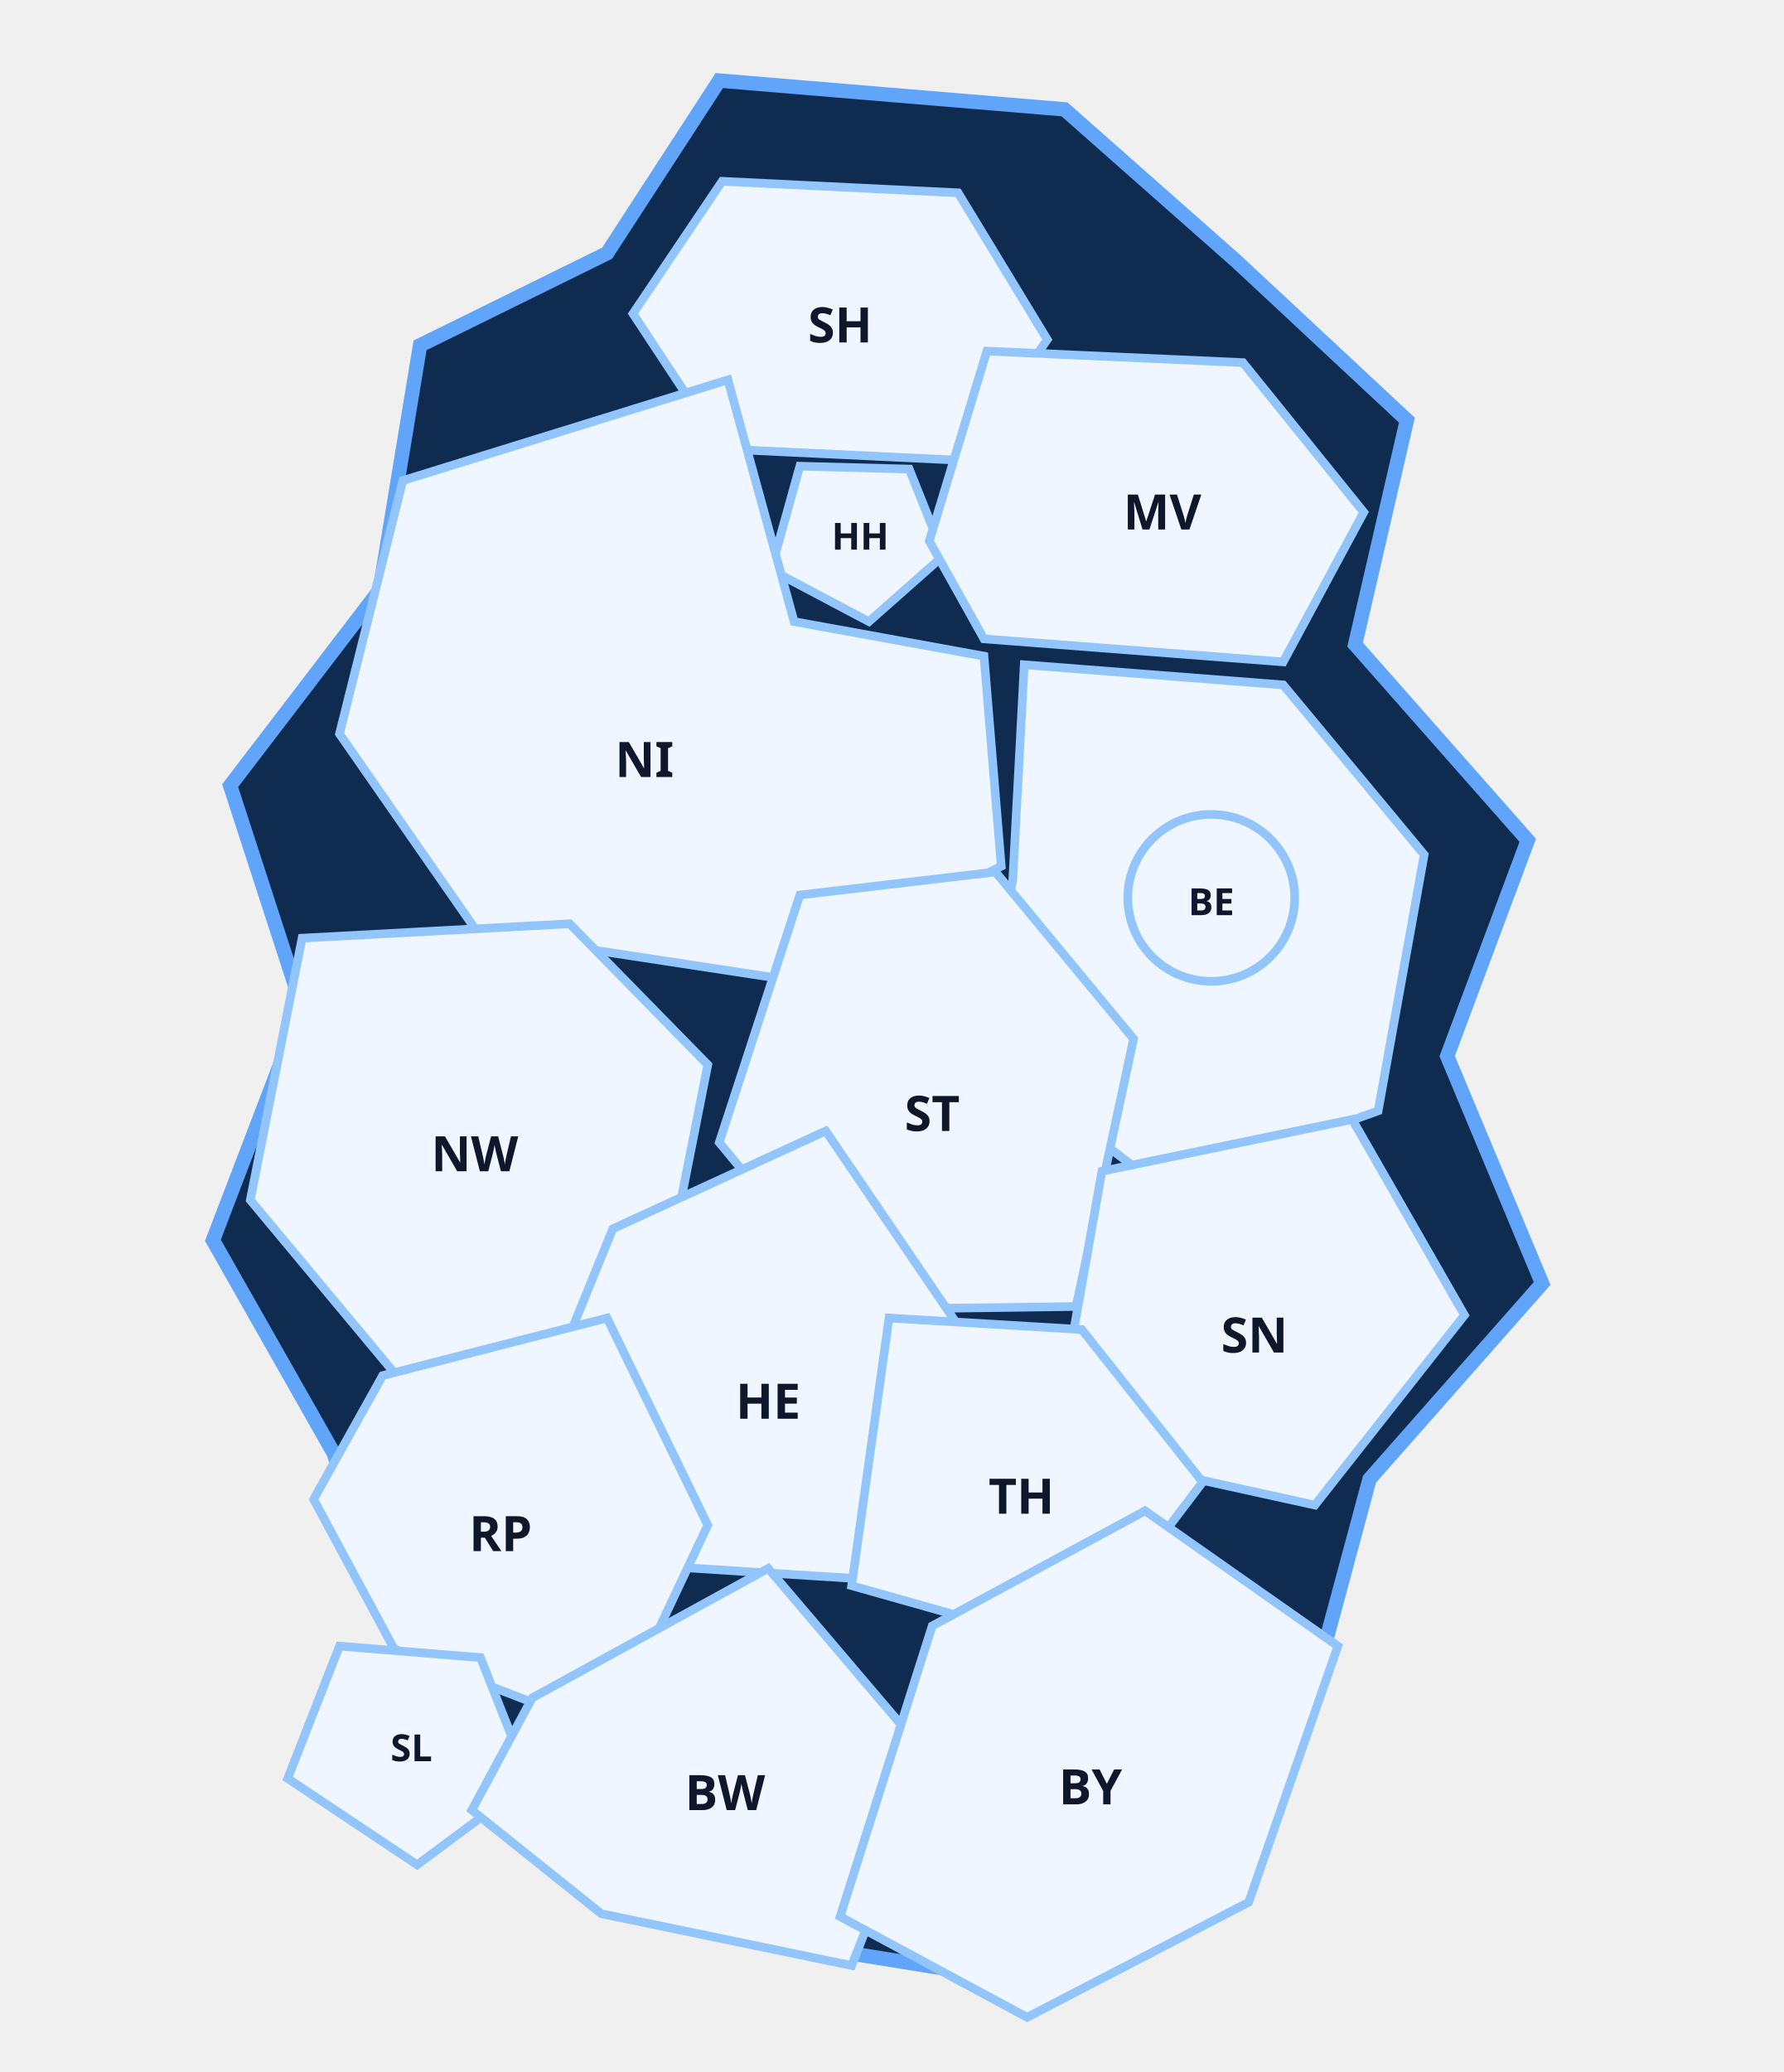
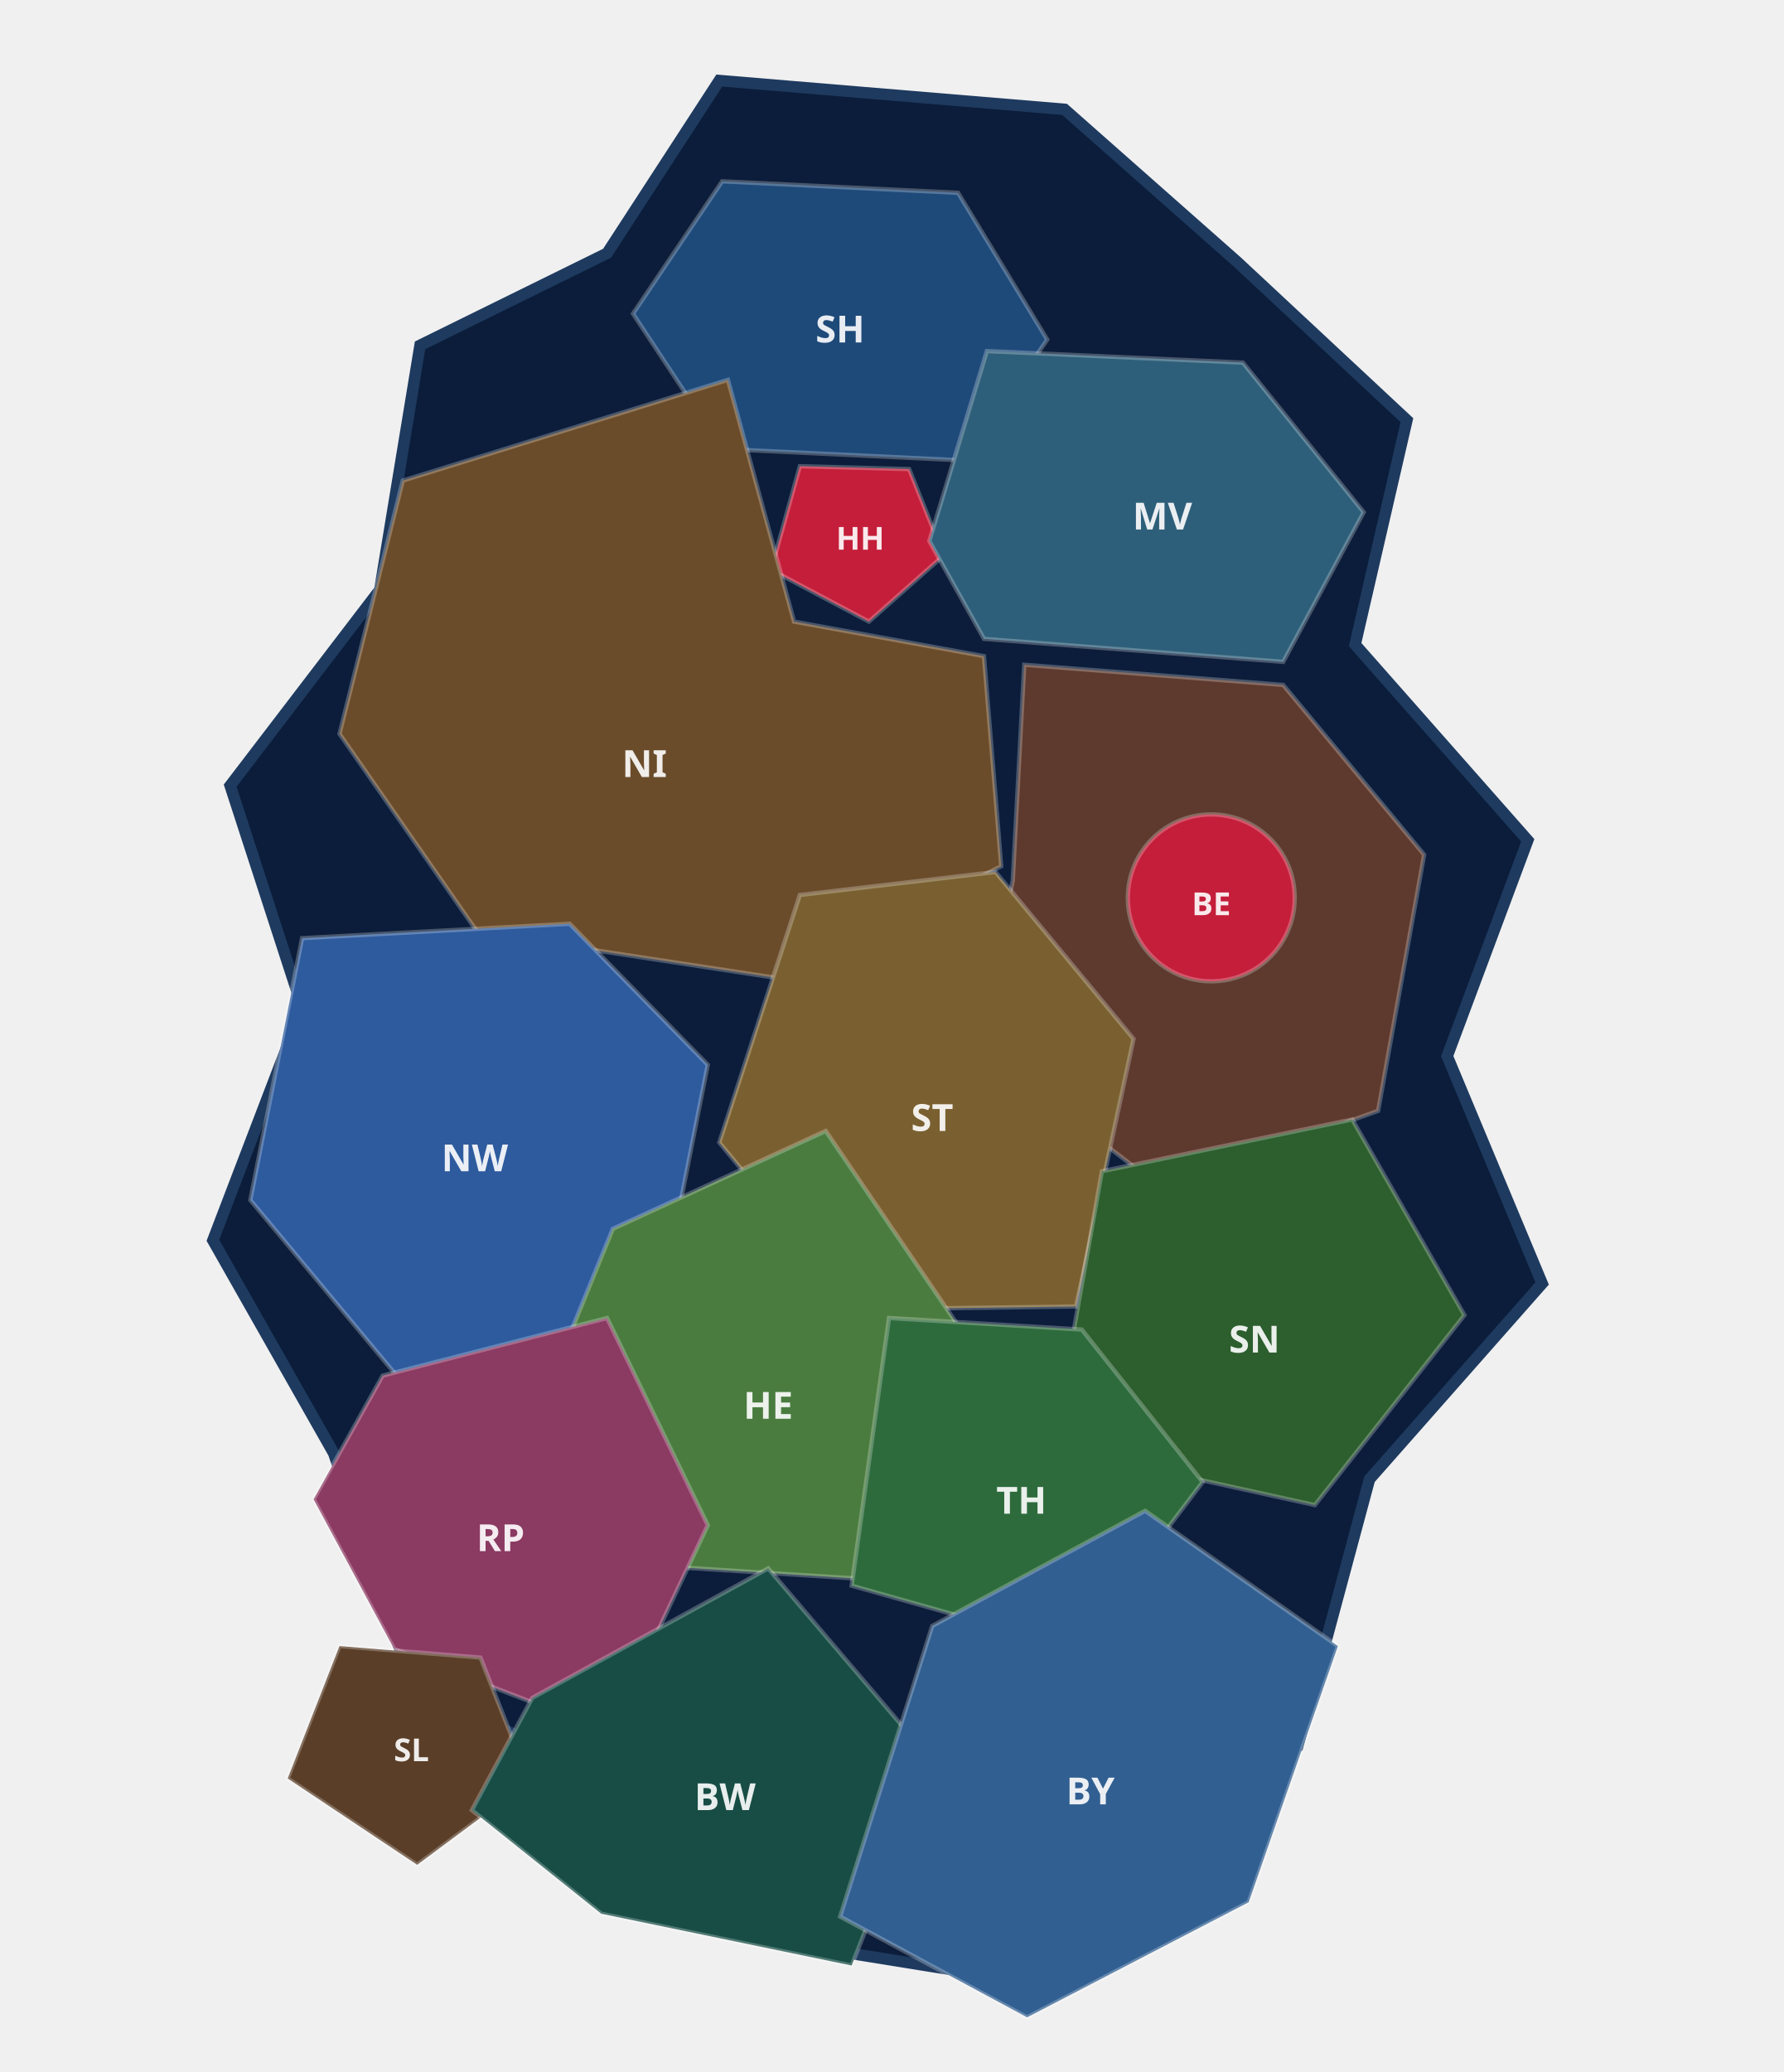
<svg xmlns="http://www.w3.org/2000/svg" viewBox="0 0 620 720" role="img" aria-labelledby="map-title map-desc">
  <style>
-     .country{fill:#0f2b50;stroke:#60a5fa;stroke-width:5}
-     .state{fill:#eff6ff;stroke:#93c5fd;stroke-width:3;transition:fill .18s ease,stroke .18s ease,transform .18s ease;transform-box:fill-box;transform-origin:center}
-     a:hover .state,a:focus .state{fill:#facc15;stroke:#fff;transform:scale(1.05)}
-     .code{fill:#0f172a;font:800 17px system-ui,sans-serif;text-anchor:middle;pointer-events:none}
-     .small{font-size:13px}
-     a:focus{outline:none}
+     .country { fill: #0B1D3A; stroke: #1e3a5f; stroke-width: 4; }
+     .state {
+       stroke: rgba(255,255,255,.25);
+       stroke-width: 1.5;
+       cursor: pointer;
+       transition: filter .2s, stroke .2s, stroke-width .2s;
+     }
+     a:hover .state,
+     a:focus .state {
+       stroke: #FFCC02;
+       stroke-width: 2.5;
+       filter: brightness(1.35) drop-shadow(0 0 6px rgba(255,204,2,.5));
+     }
+     .code {
+       fill: rgba(255,255,255,.9);
+       font: 800 13px 'Segoe UI',system-ui,sans-serif;
+       text-anchor: middle;
+       pointer-events: none;
+       text-shadow: 0 1px 3px rgba(0,0,0,.8);
+     }
+     .small { font-size: 11px; }
+     a { outline: none; }
+     a:focus-visible .state { stroke: #FFCC02; stroke-width: 3; }
  </style>
  <path class="country" d="M250 28 370 38 430 91 489 146 471 224 531 292 503 367 536 446 476 514 451 607 359 689 266 674 220 620 144 588 116 505 74 431 105 350 80 273 132 205 146 120 211 88Z" />
-   <a href="../../states/schleswig-holstein.html" target="_top" aria-label="Schleswig-Holstein, capital Kiel">
-     <path class="state" d="m251 63 82 4 31 51-29 42-84-4-31-47Z" />
+   <a href="states/sh.html" target="_top" aria-label="Schleswig-Holstein">
+     <path class="state" fill="#1e4a7a" d="m251 63 82 4 31 51-29 42-84-4-31-47Z" />
    <text class="code" x="292" y="119">SH</text>
  </a>
-   <a href="../../states/hamburg.html" target="_top" aria-label="Hamburg, capital Hamburg">
-     <path class="state" d="m278 162 38 1 12 30-26 23-34-18Z" />
+   <a href="states/hh.html" target="_top" aria-label="Hamburg">
+     <path class="state" fill="#c41e3a" d="m278 162 38 1 12 30-26 23-34-18Z" />
    <text class="code small" x="299" y="191">HH</text>
  </a>
-   <a href="../../states/mecklenburg-vorpommern.html" target="_top" aria-label="Mecklenburg-Vorpommern, capital Schwerin">
-     <path class="state" d="m343 122 89 4 42 52-28 52-104-8-19-34Z" />
+   <a href="states/mv.html" target="_top" aria-label="Mecklenburg-Vorpommern">
+     <path class="state" fill="#2e5f7a" d="m343 122 89 4 42 52-28 52-104-8-19-34Z" />
    <text class="code" x="404" y="184">MV</text>
  </a>
-   <a href="../../states/bremen.html" target="_top" aria-label="Bremen, capital Bremen">
-     <path class="state" d="m173 190 39-10 19 31-22 28-40-13Z" />
+   <a href="states/hb.html" target="_top" aria-label="Bremen">
+     <path class="state" fill="#1e3a6e" d="m173 190 39-10 19 31-22 28-40-13Z" />
    <text class="code small" x="200" y="216">HB</text>
  </a>
-   <a href="../../states/lower-saxony.html" target="_top" aria-label="Lower Saxony, capital Hannover">
-     <path class="state" d="m140 167 113-35 23 84 66 12 6 73-77 39-105-16-48-69Z" />
+   <a href="states/ni.html" target="_top" aria-label="Lower Saxony">
+     <path class="state" fill="#6b4c2a" d="m140 167 113-35 23 84 66 12 6 73-77 39-105-16-48-69Z" />
    <text class="code" x="224" y="270">NI</text>
  </a>
-   <a href="../../states/brandenburg.html" target="_top" aria-label="Brandenburg, capital Potsdam">
-     <path class="state" d="m356 231 90 7 49 59-16 89-75 27-64-49 12-58Z" />
+   <a href="states/bb.html" target="_top" aria-label="Brandenburg">
+     <path class="state" fill="#5e3a2e" d="m356 231 90 7 49 59-16 89-75 27-64-49 12-58Z" />
    <text class="code" x="426" y="327">BB</text>
  </a>
-   <a href="../../states/berlin.html" target="_top" aria-label="Berlin, capital Berlin">
-     <circle class="state" cx="421" cy="312" r="29" />
+   <a href="states/be.html" target="_top" aria-label="Berlin">
+     <circle class="state" fill="#c41e3a" cx="421" cy="312" r="29" />
    <text class="code small" x="421" y="318">BE</text>
  </a>
-   <a href="../../states/north-rhine-westphalia.html" target="_top" aria-label="North Rhine-Westphalia, capital Düsseldorf">
-     <path class="state" d="m105 326 93-5 48 49-18 91-86 22-55-66Z" />
+   <a href="states/nw.html" target="_top" aria-label="North Rhine-Westphalia">
+     <path class="state" fill="#2e5b9e" d="m105 326 93-5 48 49-18 91-86 22-55-66Z" />
    <text class="code" x="165" y="407">NW</text>
  </a>
-   <a href="../../states/saxony-anhalt.html" target="_top" aria-label="Saxony-Anhalt, capital Magdeburg">
-     <path class="state" d="m278 311 68-8 48 58-20 93-76 1-48-58Z" />
+   <a href="states/st.html" target="_top" aria-label="Saxony-Anhalt">
+     <path class="state" fill="#7a6030" d="m278 311 68-8 48 58-20 93-76 1-48-58Z" />
    <text class="code" x="324" y="393">ST</text>
  </a>
-   <a href="../../states/saxony.html" target="_top" aria-label="Saxony, capital Dresden">
-     <path class="state" d="m383 407 87-18 39 68-52 66-91-20Z" />
+   <a href="states/sn.html" target="_top" aria-label="Saxony">
+     <path class="state" fill="#2c5e2e" d="m383 407 87-18 39 68-52 66-91-20Z" />
    <text class="code" x="436" y="470">SN</text>
  </a>
-   <a href="../../states/hessen.html" target="_top" aria-label="Hessen, capital Wiesbaden">
-     <path class="state" d="m213 427 74-34 49 72-31 84-79-5-35-63Z" />
+   <a href="states/he.html" target="_top" aria-label="Hessen">
+     <path class="state" fill="#4a7c3f" d="m213 427 74-34 49 72-31 84-79-5-35-63Z" />
    <text class="code" x="267" y="493">HE</text>
  </a>
-   <a href="../../states/thuringia.html" target="_top" aria-label="Thuringia, capital Erfurt">
-     <path class="state" d="m309 458 67 4 42 53-44 58-78-22Z" />
+   <a href="states/th.html" target="_top" aria-label="Thuringia">
+     <path class="state" fill="#2d6b3c" d="m309 458 67 4 42 53-44 58-78-22Z" />
    <text class="code" x="355" y="526">TH</text>
  </a>
-   <a href="../../states/rhineland-palatinate.html" target="_top" aria-label="Rhineland-Palatinate, capital Mainz">
-     <path class="state" d="m133 478 78-20 35 72-34 72-75-29-28-52Z" />
+   <a href="states/rp.html" target="_top" aria-label="Rhineland-Palatinate">
+     <path class="state" fill="#8b3a62" d="m133 478 78-20 35 72-34 72-75-29-28-52Z" />
    <text class="code" x="174" y="539">RP</text>
  </a>
-   <a href="../../states/saarland.html" target="_top" aria-label="Saarland, capital Saarbrücken">
-     <path class="state" d="m118 572 49 4 17 43-39 29-45-30Z" />
+   <a href="states/sl.html" target="_top" aria-label="Saarland">
+     <path class="state" fill="#5a3e28" d="m118 572 49 4 17 43-39 29-45-30Z" />
    <text class="code small" x="143" y="612">SL</text>
  </a>
-   <a href="../../states/baden-wuerttemberg.html" target="_top" aria-label="Baden-Württemberg, capital Stuttgart">
-     <path class="state" d="m185 590 82-45 57 67-28 71-87-18-45-36Z" />
+   <a href="states/bw.html" target="_top" aria-label="Baden-Württemberg">
+     <path class="state" fill="#174d45" d="m185 590 82-45 57 67-28 71-87-18-45-36Z" />
    <text class="code" x="252" y="629">BW</text>
  </a>
-   <a href="../../states/bavaria.html" target="_top" aria-label="Bavaria, capital Munich">
-     <path class="state" d="m324 565 74-40 67 47-31 89-77 40-65-35Z" />
+   <a href="states/by.html" target="_top" aria-label="Bavaria">
+     <path class="state" fill="#315f91" d="m324 565 74-40 67 47-31 89-77 40-65-35Z" />
    <text class="code" x="379" y="627">BY</text>
  </a>
</svg>
